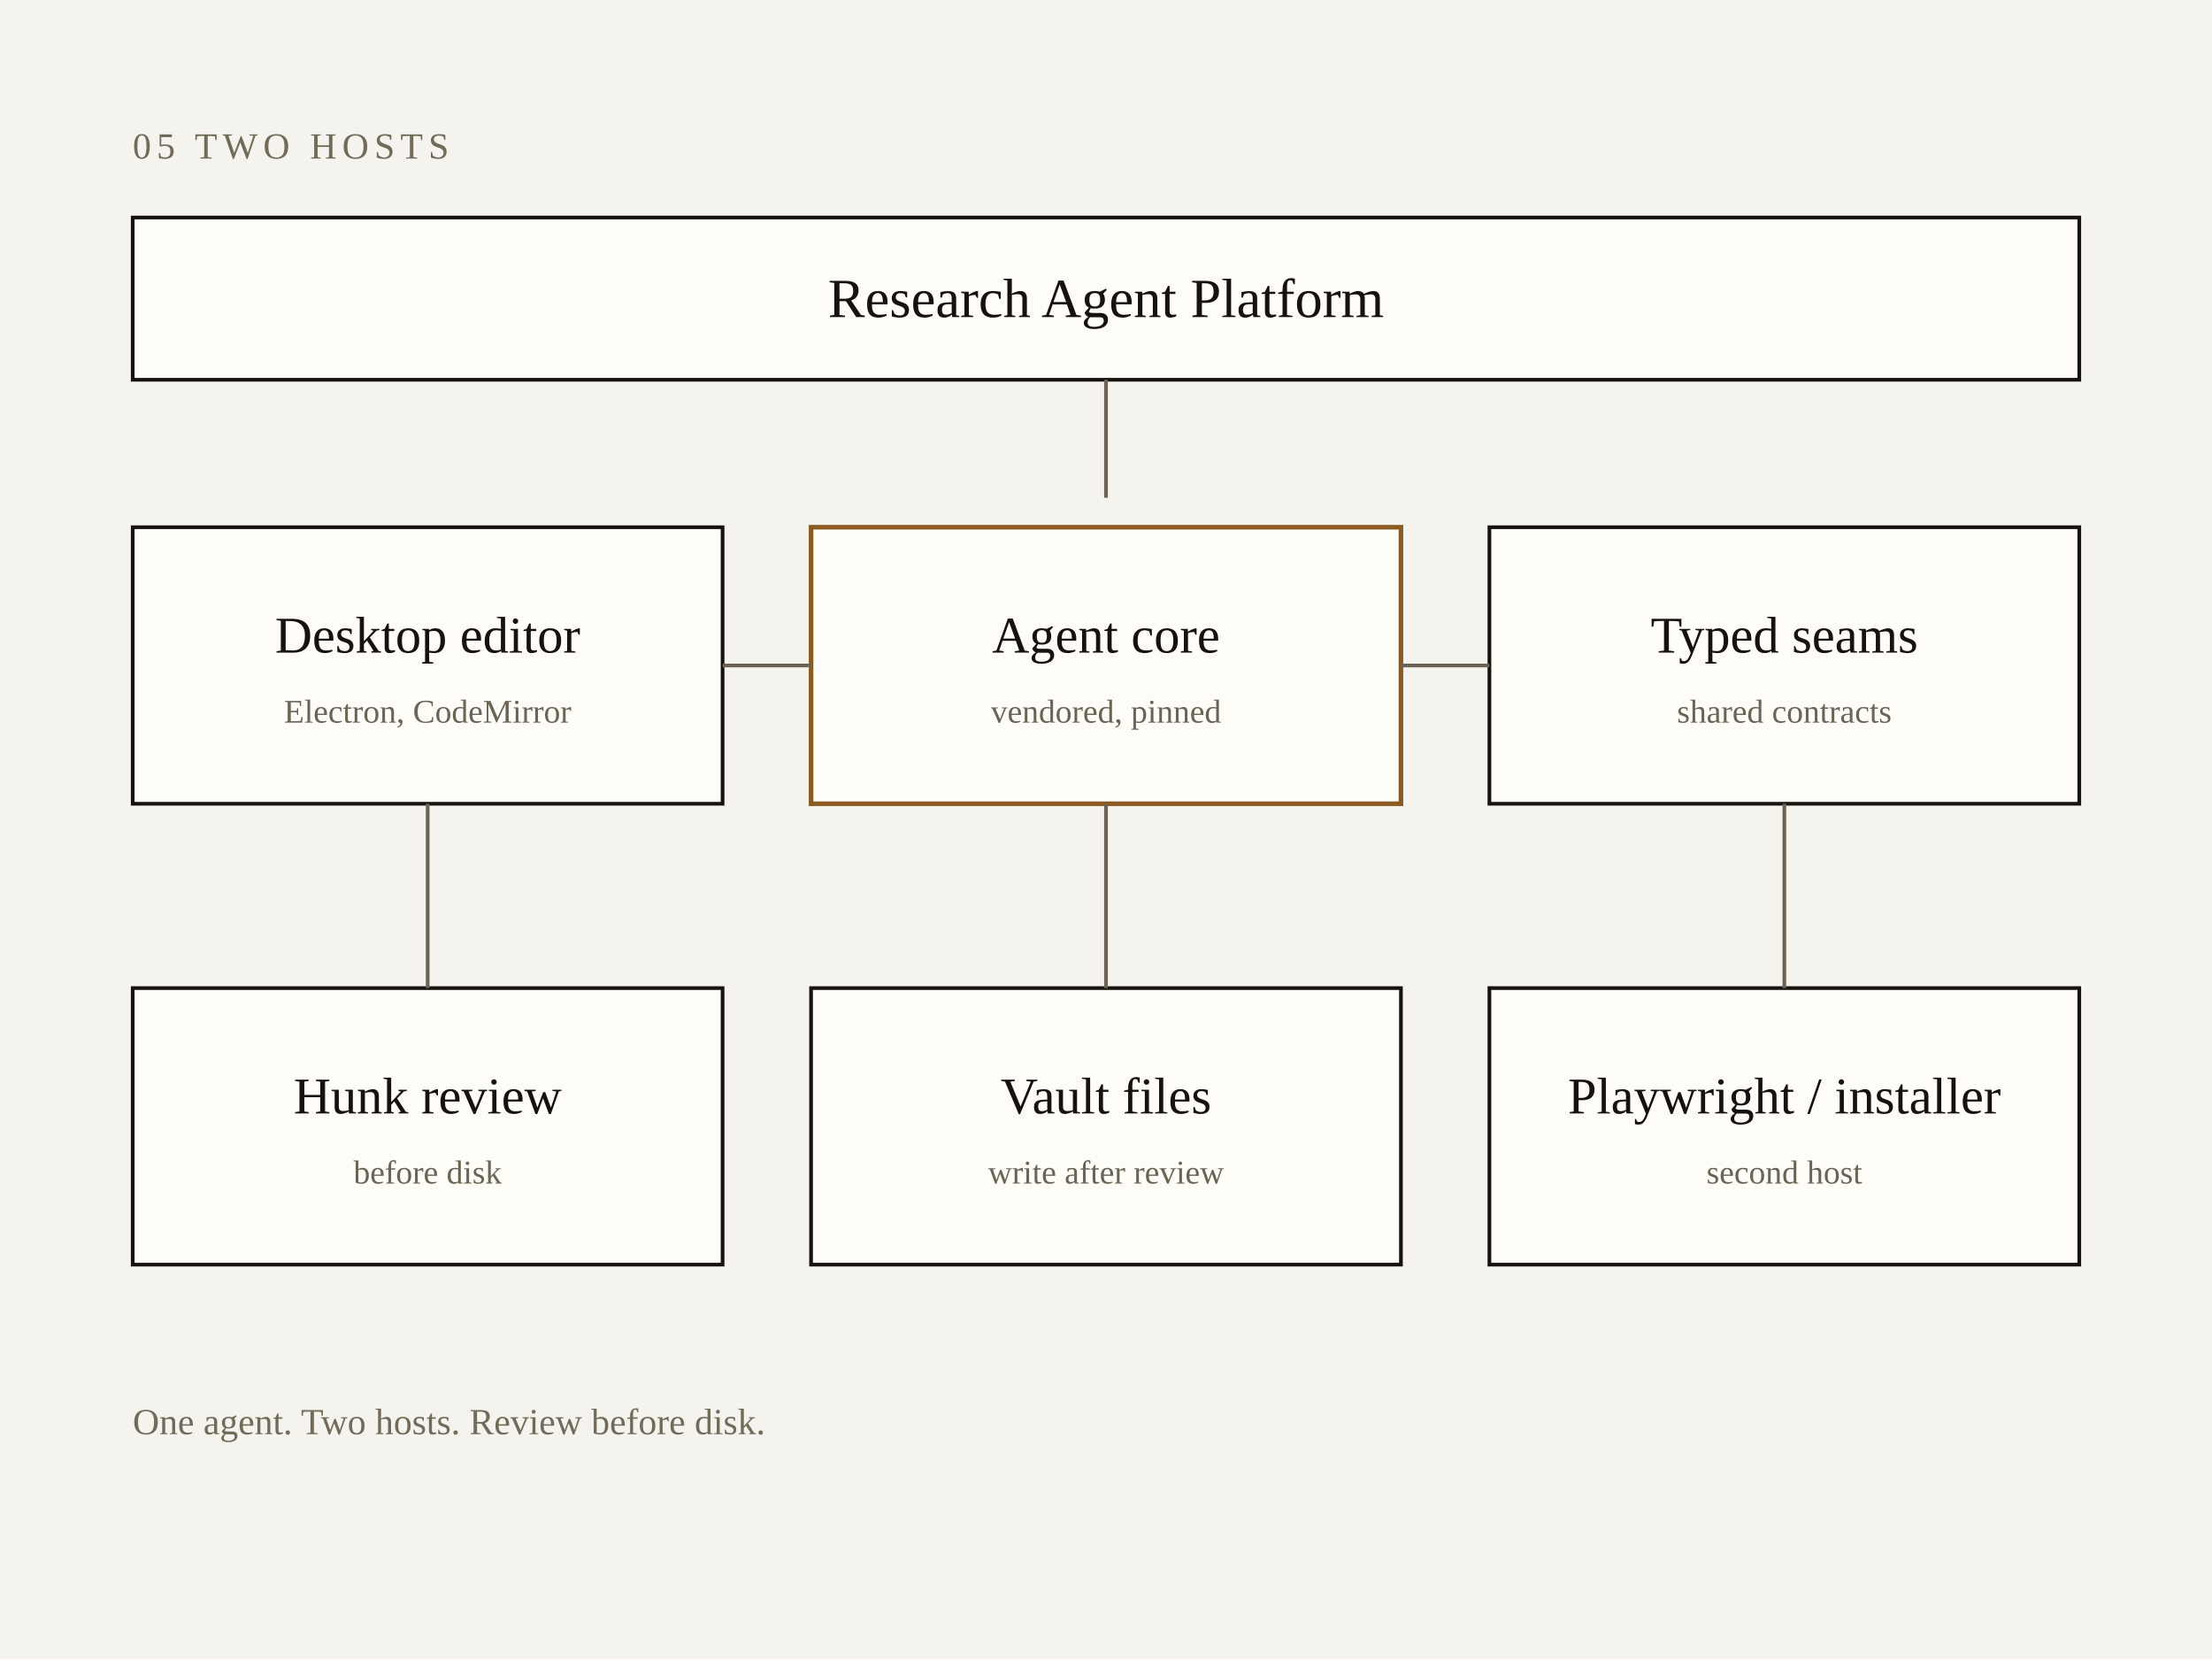
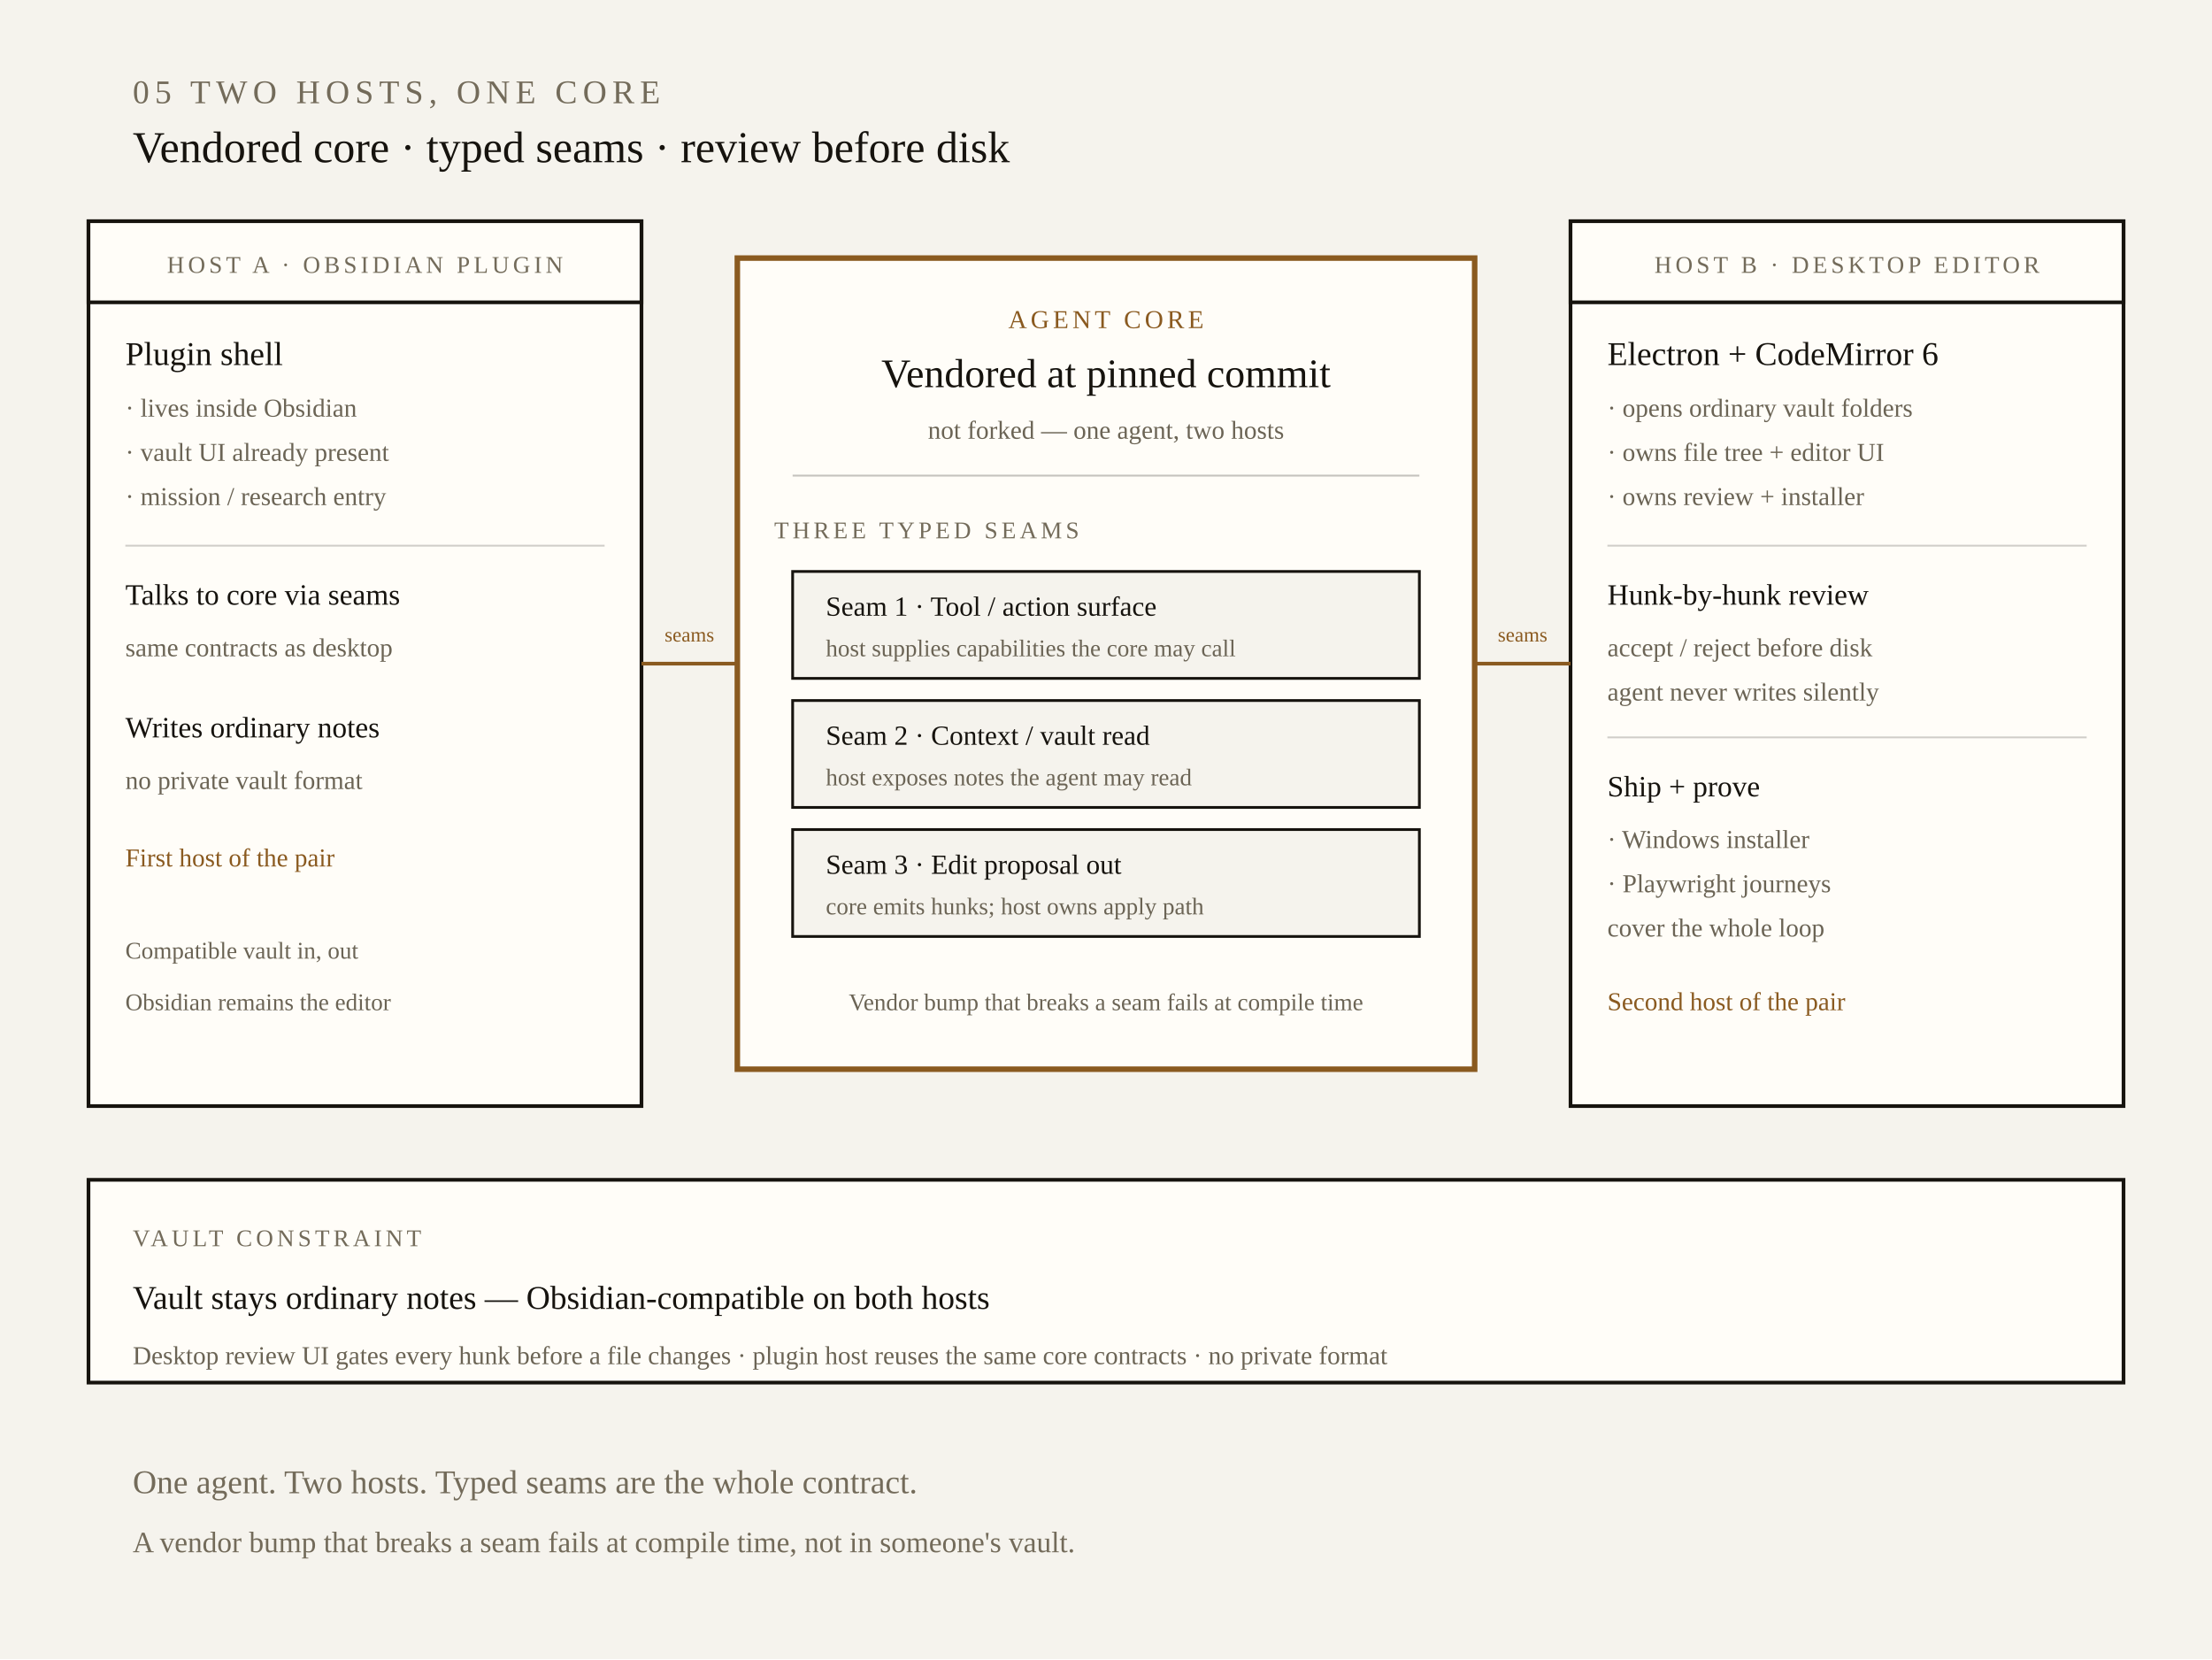
<svg xmlns="http://www.w3.org/2000/svg" viewBox="0 0 1200 900" role="img" aria-labelledby="title desc">
  <rect width="1200" height="900" fill="#f5f3ed" />
-   <text x="72" y="86" fill="#736b5a" font-family="Georgia, 'Times New Roman', serif" font-size="20" letter-spacing="3">05  TWO HOSTS</text>
-   <rect x="72" y="118" width="1056" height="88" fill="#fffdf8" stroke="#16130e" stroke-width="2" />
-   <text x="600" y="172" text-anchor="middle" fill="#16130e" font-family="Georgia, 'Times New Roman', serif" font-size="30">Research Agent Platform</text>
-   <rect x="72" y="286" width="320" height="150" fill="#fffdf8" stroke="#16130e" stroke-width="2" />
-   <text x="232" y="354" text-anchor="middle" fill="#16130e" font-family="Georgia, 'Times New Roman', serif" font-size="28">Desktop editor</text>
-   <text x="232" y="392" text-anchor="middle" fill="#6b6455" font-family="Georgia, 'Times New Roman', serif" font-size="18">Electron, CodeMirror</text>
-   <rect x="440" y="286" width="320" height="150" fill="#fffdf8" stroke="#8a5a20" stroke-width="2.5" />
-   <text x="600" y="354" text-anchor="middle" fill="#16130e" font-family="Georgia, 'Times New Roman', serif" font-size="28">Agent core</text>
-   <text x="600" y="392" text-anchor="middle" fill="#6b6455" font-family="Georgia, 'Times New Roman', serif" font-size="18">vendored, pinned</text>
-   <rect x="808" y="286" width="320" height="150" fill="#fffdf8" stroke="#16130e" stroke-width="2" />
-   <text x="968" y="354" text-anchor="middle" fill="#16130e" font-family="Georgia, 'Times New Roman', serif" font-size="28">Typed seams</text>
-   <text x="968" y="392" text-anchor="middle" fill="#6b6455" font-family="Georgia, 'Times New Roman', serif" font-size="18">shared contracts</text>
-   <rect x="72" y="536" width="320" height="150" fill="#fffdf8" stroke="#16130e" stroke-width="2" />
-   <text x="232" y="604" text-anchor="middle" fill="#16130e" font-family="Georgia, 'Times New Roman', serif" font-size="28">Hunk review</text>
-   <text x="232" y="642" text-anchor="middle" fill="#6b6455" font-family="Georgia, 'Times New Roman', serif" font-size="18">before disk</text>
-   <rect x="440" y="536" width="320" height="150" fill="#fffdf8" stroke="#16130e" stroke-width="2" />
-   <text x="600" y="604" text-anchor="middle" fill="#16130e" font-family="Georgia, 'Times New Roman', serif" font-size="28">Vault files</text>
-   <text x="600" y="642" text-anchor="middle" fill="#6b6455" font-family="Georgia, 'Times New Roman', serif" font-size="18">write after review</text>
-   <rect x="808" y="536" width="320" height="150" fill="#fffdf8" stroke="#16130e" stroke-width="2" />
-   <text x="968" y="604" text-anchor="middle" fill="#16130e" font-family="Georgia, 'Times New Roman', serif" font-size="28">Playwright / installer</text>
-   <text x="968" y="642" text-anchor="middle" fill="#6b6455" font-family="Georgia, 'Times New Roman', serif" font-size="18">second host</text>
-   <path d="M600 206 v64" fill="none" stroke="#6b6455" stroke-width="2" />
-   <path d="M392 361 h48" fill="none" stroke="#6b6455" stroke-width="2" />
-   <path d="M760 361 h48" fill="none" stroke="#6b6455" stroke-width="2" />
-   <path d="M232 436 v100" fill="none" stroke="#6b6455" stroke-width="2" />
-   <path d="M600 436 v100" fill="none" stroke="#6b6455" stroke-width="2" />
-   <path d="M968 436 v100" fill="none" stroke="#6b6455" stroke-width="2" />
-   <text x="72" y="778" fill="#736b5a" font-family="Georgia, 'Times New Roman', serif" font-size="20">One agent. Two hosts. Review before disk.</text>
+   <text x="72" y="56" fill="#736b5a" font-family="Georgia, 'Times New Roman', serif" font-size="18" letter-spacing="3">05  TWO HOSTS, ONE CORE</text>
+   <text x="72" y="88" fill="#16130e" font-family="Georgia, 'Times New Roman', serif" font-size="24">Vendored core · typed seams · review before disk</text>
+   <rect x="48" y="120" width="300" height="480" fill="#fffdf8" stroke="#16130e" stroke-width="2" />
+   <rect x="48" y="120" width="300" height="44" fill="#fffdf8" stroke="#16130e" stroke-width="2" />
+   <text x="198" y="148" text-anchor="middle" fill="#736b5a" font-family="Georgia, 'Times New Roman', serif" font-size="13" letter-spacing="2">HOST A · OBSIDIAN PLUGIN</text>
+   <text x="68" y="198" fill="#16130e" font-family="Georgia, 'Times New Roman', serif" font-size="18">Plugin shell</text>
+   <text x="68" y="226" fill="#6b6455" font-family="Georgia, 'Times New Roman', serif" font-size="14">· lives inside Obsidian</text>
+   <text x="68" y="250" fill="#6b6455" font-family="Georgia, 'Times New Roman', serif" font-size="14">· vault UI already present</text>
+   <text x="68" y="274" fill="#6b6455" font-family="Georgia, 'Times New Roman', serif" font-size="14">· mission / research entry</text>
+   <line x1="68" y1="296" x2="328" y2="296" stroke="#16130e" stroke-width="1" opacity="0.2" />
+   <text x="68" y="328" fill="#16130e" font-family="Georgia, 'Times New Roman', serif" font-size="16">Talks to core via seams</text>
+   <text x="68" y="356" fill="#6b6455" font-family="Georgia, 'Times New Roman', serif" font-size="14">same contracts as desktop</text>
+   <text x="68" y="400" fill="#16130e" font-family="Georgia, 'Times New Roman', serif" font-size="16">Writes ordinary notes</text>
+   <text x="68" y="428" fill="#6b6455" font-family="Georgia, 'Times New Roman', serif" font-size="14">no private vault format</text>
+   <text x="68" y="470" fill="#8a5a20" font-family="Georgia, 'Times New Roman', serif" font-size="14">First host of the pair</text>
+   <text x="68" y="520" fill="#6b6455" font-family="Georgia, 'Times New Roman', serif" font-size="13">Compatible vault in, out</text>
+   <text x="68" y="548" fill="#6b6455" font-family="Georgia, 'Times New Roman', serif" font-size="13">Obsidian remains the editor</text>
+   <rect x="400" y="140" width="400" height="440" fill="#fffdf8" stroke="#8a5a20" stroke-width="3" />
+   <text x="600" y="178" text-anchor="middle" fill="#8a5a20" font-family="Georgia, 'Times New Roman', serif" font-size="14" letter-spacing="2">AGENT CORE</text>
+   <text x="600" y="210" text-anchor="middle" fill="#16130e" font-family="Georgia, 'Times New Roman', serif" font-size="22">Vendored at pinned commit</text>
+   <text x="600" y="238" text-anchor="middle" fill="#6b6455" font-family="Georgia, 'Times New Roman', serif" font-size="14">not forked — one agent, two hosts</text>
+   <line x1="430" y1="258" x2="770" y2="258" stroke="#16130e" stroke-width="1" opacity="0.25" />
+   <text x="420" y="292" fill="#736b5a" font-family="Georgia, 'Times New Roman', serif" font-size="13" letter-spacing="2">THREE TYPED SEAMS</text>
+   <rect x="430" y="310" width="340" height="58" fill="#f5f3ed" stroke="#16130e" stroke-width="1.5" />
+   <text x="448" y="334" fill="#16130e" font-family="Georgia, 'Times New Roman', serif" font-size="15">Seam 1 · Tool / action surface</text>
+   <text x="448" y="356" fill="#6b6455" font-family="Georgia, 'Times New Roman', serif" font-size="13">host supplies capabilities the core may call</text>
+   <rect x="430" y="380" width="340" height="58" fill="#f5f3ed" stroke="#16130e" stroke-width="1.5" />
+   <text x="448" y="404" fill="#16130e" font-family="Georgia, 'Times New Roman', serif" font-size="15">Seam 2 · Context / vault read</text>
+   <text x="448" y="426" fill="#6b6455" font-family="Georgia, 'Times New Roman', serif" font-size="13">host exposes notes the agent may read</text>
+   <rect x="430" y="450" width="340" height="58" fill="#f5f3ed" stroke="#16130e" stroke-width="1.5" />
+   <text x="448" y="474" fill="#16130e" font-family="Georgia, 'Times New Roman', serif" font-size="15">Seam 3 · Edit proposal out</text>
+   <text x="448" y="496" fill="#6b6455" font-family="Georgia, 'Times New Roman', serif" font-size="13">core emits hunks; host owns apply path</text>
+   <text x="600" y="548" text-anchor="middle" fill="#6b6455" font-family="Georgia, 'Times New Roman', serif" font-size="13">Vendor bump that breaks a seam fails at compile time</text>
+   <rect x="852" y="120" width="300" height="480" fill="#fffdf8" stroke="#16130e" stroke-width="2" />
+   <rect x="852" y="120" width="300" height="44" fill="#fffdf8" stroke="#16130e" stroke-width="2" />
+   <text x="1002" y="148" text-anchor="middle" fill="#736b5a" font-family="Georgia, 'Times New Roman', serif" font-size="13" letter-spacing="2">HOST B · DESKTOP EDITOR</text>
+   <text x="872" y="198" fill="#16130e" font-family="Georgia, 'Times New Roman', serif" font-size="18">Electron + CodeMirror 6</text>
+   <text x="872" y="226" fill="#6b6455" font-family="Georgia, 'Times New Roman', serif" font-size="14">· opens ordinary vault folders</text>
+   <text x="872" y="250" fill="#6b6455" font-family="Georgia, 'Times New Roman', serif" font-size="14">· owns file tree + editor UI</text>
+   <text x="872" y="274" fill="#6b6455" font-family="Georgia, 'Times New Roman', serif" font-size="14">· owns review + installer</text>
+   <line x1="872" y1="296" x2="1132" y2="296" stroke="#16130e" stroke-width="1" opacity="0.2" />
+   <text x="872" y="328" fill="#16130e" font-family="Georgia, 'Times New Roman', serif" font-size="16">Hunk-by-hunk review</text>
+   <text x="872" y="356" fill="#6b6455" font-family="Georgia, 'Times New Roman', serif" font-size="14">accept / reject before disk</text>
+   <text x="872" y="380" fill="#6b6455" font-family="Georgia, 'Times New Roman', serif" font-size="14">agent never writes silently</text>
+   <line x1="872" y1="400" x2="1132" y2="400" stroke="#16130e" stroke-width="1" opacity="0.2" />
+   <text x="872" y="432" fill="#16130e" font-family="Georgia, 'Times New Roman', serif" font-size="16">Ship + prove</text>
+   <text x="872" y="460" fill="#6b6455" font-family="Georgia, 'Times New Roman', serif" font-size="14">· Windows installer</text>
+   <text x="872" y="484" fill="#6b6455" font-family="Georgia, 'Times New Roman', serif" font-size="14">· Playwright journeys</text>
+   <text x="872" y="508" fill="#6b6455" font-family="Georgia, 'Times New Roman', serif" font-size="14">  cover the whole loop</text>
+   <text x="872" y="548" fill="#8a5a20" font-family="Georgia, 'Times New Roman', serif" font-size="14">Second host of the pair</text>
+   <path d="M348 360 H400" fill="none" stroke="#8a5a20" stroke-width="2" />
+   <path d="M800 360 H852" fill="none" stroke="#8a5a20" stroke-width="2" />
+   <text x="374" y="348" text-anchor="middle" fill="#8a5a20" font-family="Georgia, 'Times New Roman', serif" font-size="11">seams</text>
+   <text x="826" y="348" text-anchor="middle" fill="#8a5a20" font-family="Georgia, 'Times New Roman', serif" font-size="11">seams</text>
+   <rect x="48" y="640" width="1104" height="110" fill="#fffdf8" stroke="#16130e" stroke-width="2" />
+   <text x="72" y="676" fill="#736b5a" font-family="Georgia, 'Times New Roman', serif" font-size="13" letter-spacing="2">VAULT CONSTRAINT</text>
+   <text x="72" y="710" fill="#16130e" font-family="Georgia, 'Times New Roman', serif" font-size="18">Vault stays ordinary notes — Obsidian-compatible on both hosts</text>
+   <text x="72" y="740" fill="#6b6455" font-family="Georgia, 'Times New Roman', serif" font-size="14">Desktop review UI gates every hunk before a file changes · plugin host reuses the same core contracts · no private format</text>
+   <text x="72" y="810" fill="#736b5a" font-family="Georgia, 'Times New Roman', serif" font-size="18">One agent. Two hosts. Typed seams are the whole contract.</text>
+   <text x="72" y="842" fill="#736b5a" font-family="Georgia, 'Times New Roman', serif" font-size="16">A vendor bump that breaks a seam fails at compile time, not in someone's vault.</text>
</svg>
